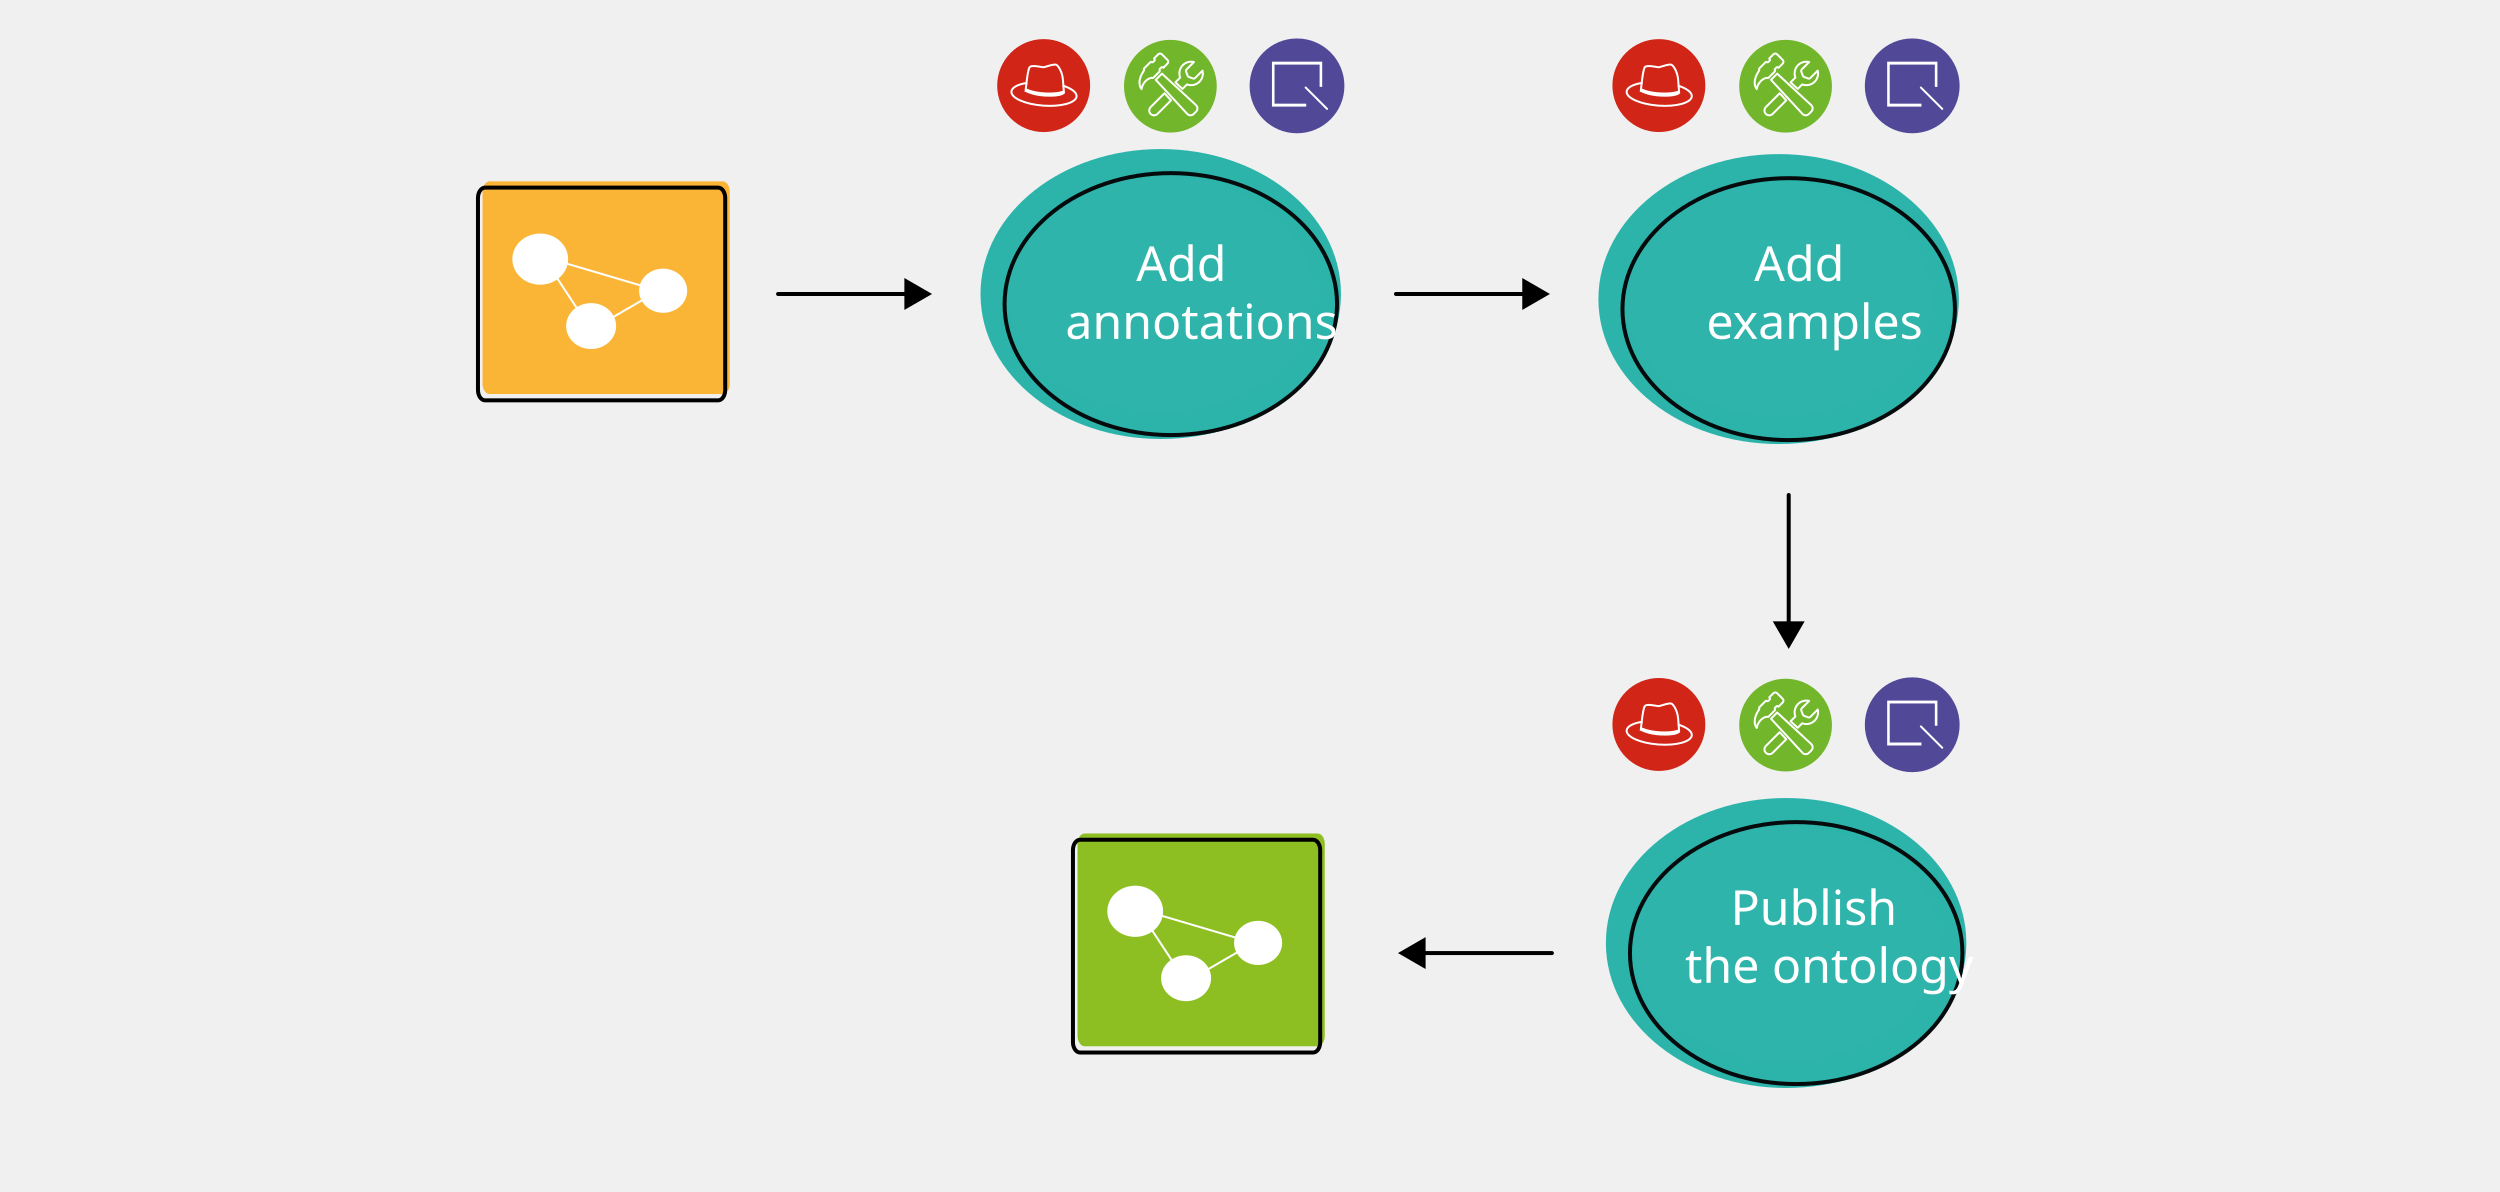
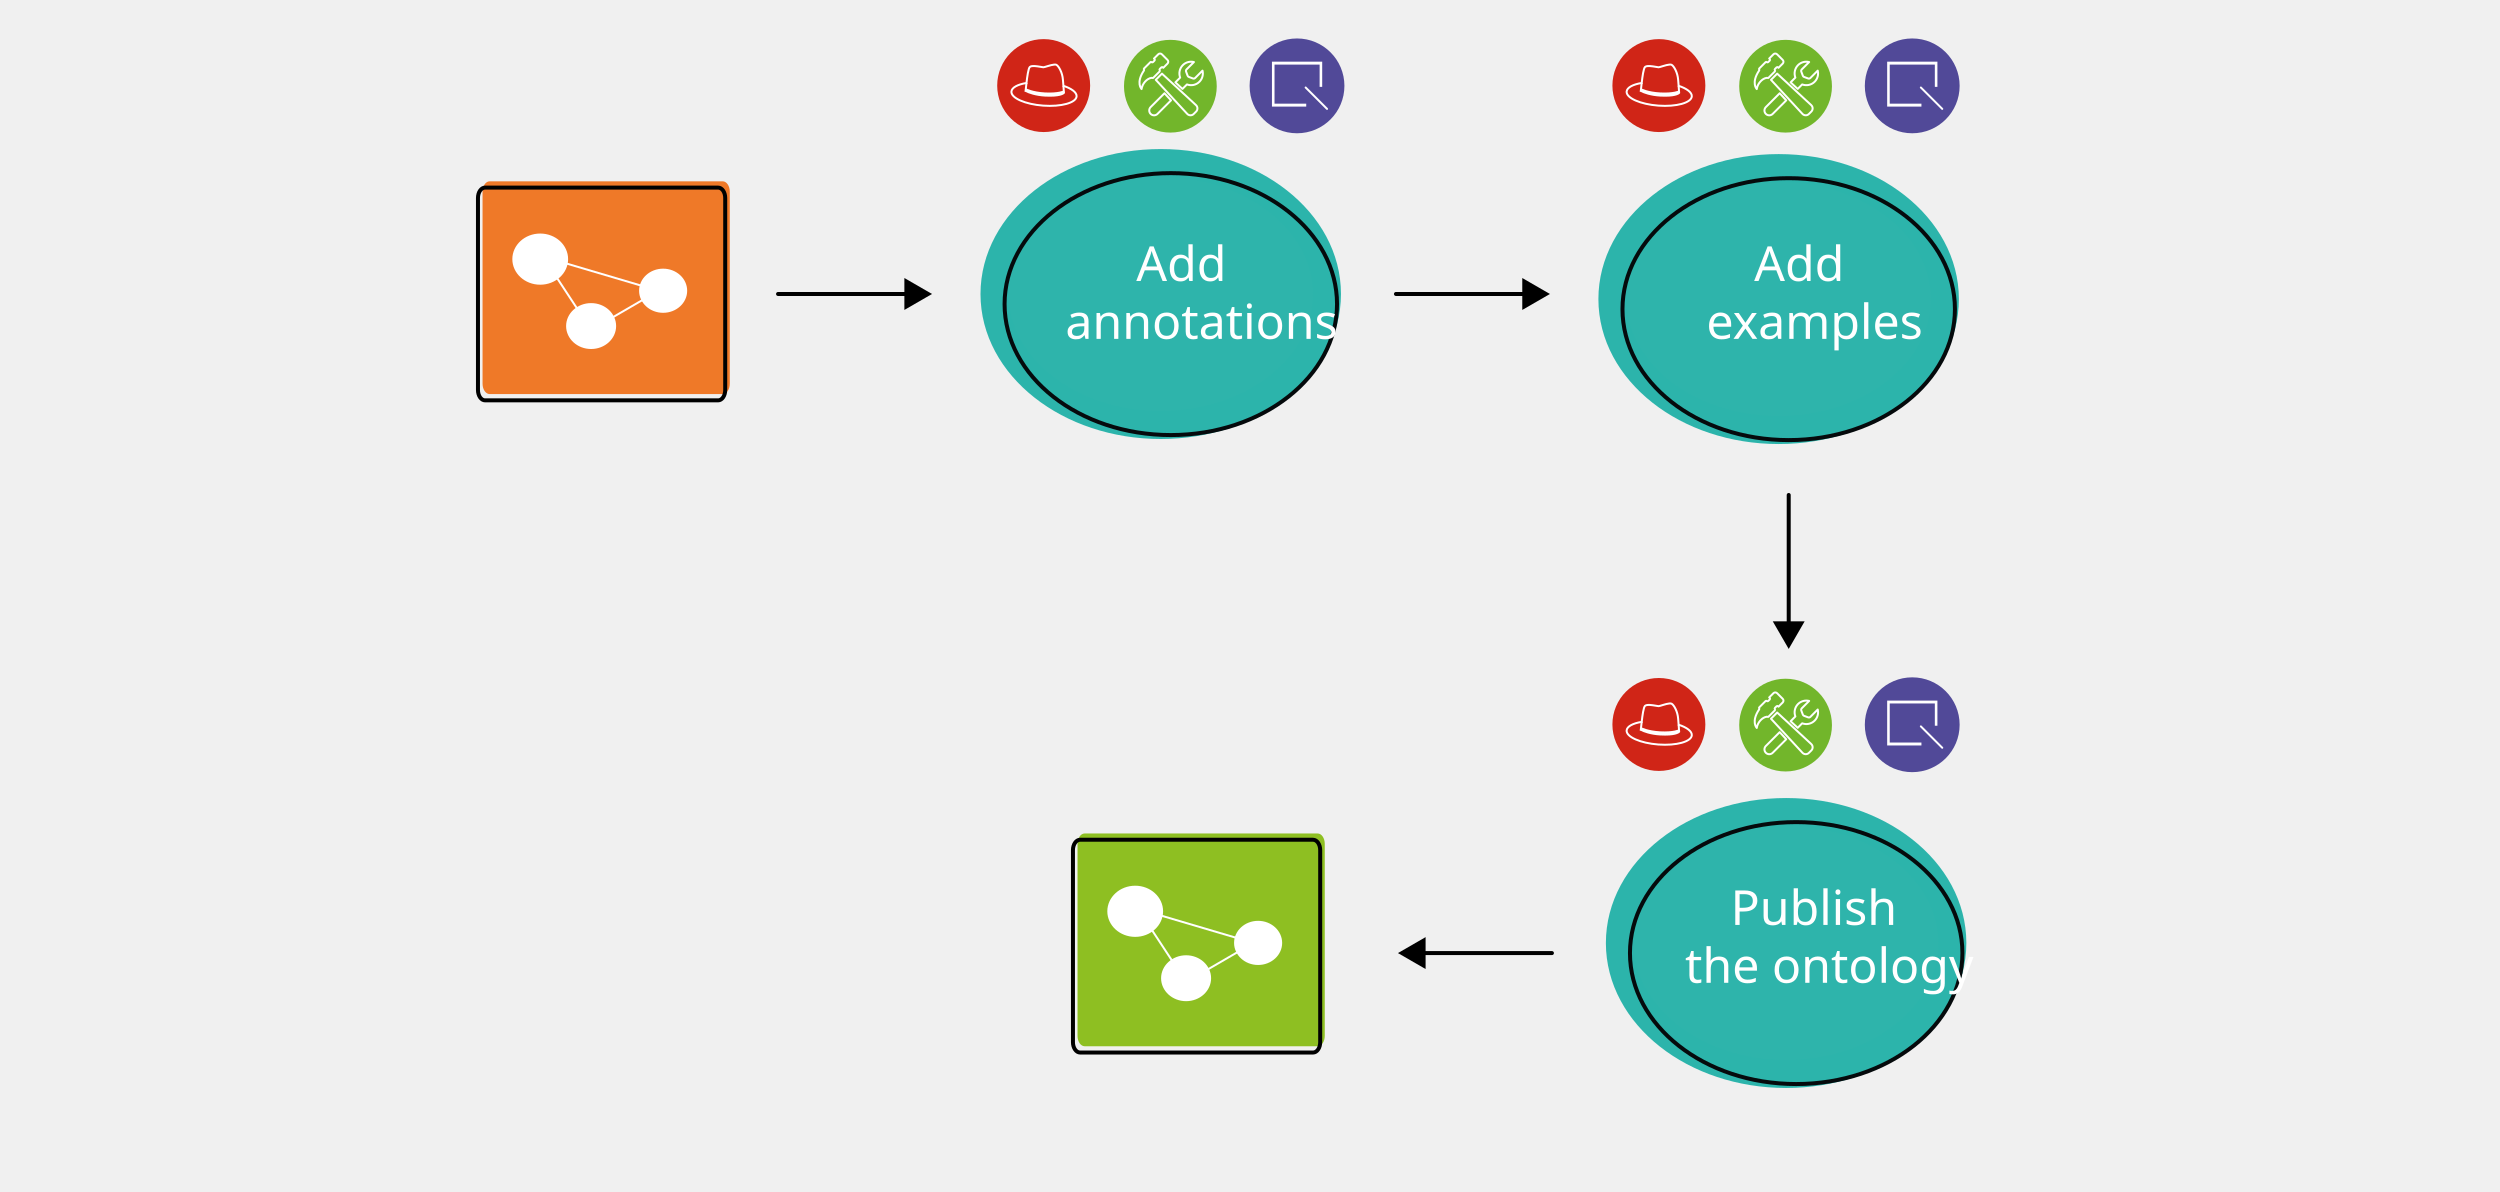
<svg xmlns="http://www.w3.org/2000/svg" version="1.1" id="Livello_1" x="0px" y="0px" width="1249.352px" height="595.28px" viewBox="0 0 1249.352 595.28" enable-background="new 0 0 1249.352 595.28" xml:space="preserve">
-   <g id="grafo_1">
-     <path fill="#FAB537" d="M364.704,191.757c0,2.86-1.591,5.178-3.553,5.178H244.701c-1.962,0-3.553-2.318-3.553-5.178v-95.97   c0-2.86,1.591-5.178,3.553-5.178H361.15c1.962,0,3.553,2.318,3.553,5.178V191.757z" />
+   <g id="alpha_version_ontology">
+     <path fill="#EF7928" d="M364.704,191.757c0,2.86-1.591,5.178-3.553,5.178H244.701c-1.962,0-3.553-2.318-3.553-5.178v-95.97   c0-2.86,1.591-5.178,3.553-5.178H361.15c1.962,0,3.553,2.318,3.553,5.178V191.757z" />
    <path fill="none" stroke="#000000" stroke-width="2" stroke-miterlimit="10" d="M362.417,194.898c0,2.86-1.591,5.178-3.553,5.178   H242.414c-1.962,0-3.553-2.318-3.553-5.178v-95.97c0-2.86,1.591-5.178,3.553-5.178h116.449c1.962,0,3.553,2.318,3.553,5.178   V194.898z" />
    <g>
      <ellipse fill="#FFFFFF" stroke="#FFFFFF" stroke-miterlimit="10" cx="269.97" cy="129.495" rx="13.436" ry="12.287" />
      <ellipse fill="#FFFFFF" stroke="#FFFFFF" stroke-miterlimit="10" cx="331.392" cy="145.293" rx="11.517" ry="10.532" />
      <ellipse fill="#FFFFFF" stroke="#FFFFFF" stroke-miterlimit="10" cx="295.403" cy="162.942" rx="11.997" ry="10.971" />
      <line fill="none" stroke="#FFFFFF" stroke-miterlimit="10" x1="275.629" y1="129.495" x2="329.048" y2="145.293" />
      <line fill="none" stroke="#FFFFFF" stroke-miterlimit="10" x1="329.048" y1="145.293" x2="295.403" y2="164.845" />
      <line fill="none" stroke="#FFFFFF" stroke-miterlimit="10" x1="295.403" y1="164.845" x2="275.629" y2="134.761" />
    </g>
  </g>
-   <g id="grafo_2">
+   <g id="stable_ontology">
    <path fill="#8EBF22" d="M662.04,517.672c0,2.86-1.591,5.178-3.553,5.178H542.037c-1.962,0-3.553-2.318-3.553-5.178v-95.97   c0-2.86,1.591-5.178,3.553-5.178h116.449c1.962,0,3.553,2.318,3.553,5.178V517.672z" />
    <path fill="none" stroke="#000000" stroke-width="2" stroke-miterlimit="10" d="M659.753,520.813c0,2.86-1.591,5.178-3.553,5.178   H539.75c-1.962,0-3.553-2.318-3.553-5.178v-95.97c0-2.86,1.591-5.178,3.553-5.178h116.449c1.962,0,3.553,2.318,3.553,5.178V520.813   z" />
    <g>
      <ellipse fill="#FFFFFF" stroke="#FFFFFF" stroke-miterlimit="10" cx="567.306" cy="455.41" rx="13.436" ry="12.287" />
      <ellipse fill="#FFFFFF" stroke="#FFFFFF" stroke-miterlimit="10" cx="628.728" cy="471.208" rx="11.517" ry="10.532" />
      <ellipse fill="#FFFFFF" stroke="#FFFFFF" stroke-miterlimit="10" cx="592.739" cy="488.857" rx="11.997" ry="10.971" />
      <line fill="none" stroke="#FFFFFF" stroke-miterlimit="10" x1="572.965" y1="455.41" x2="626.384" y2="471.208" />
      <line fill="none" stroke="#FFFFFF" stroke-miterlimit="10" x1="626.384" y1="471.208" x2="592.739" y2="490.76" />
      <line fill="none" stroke="#FFFFFF" stroke-miterlimit="10" x1="592.739" y1="490.76" x2="572.965" y2="460.676" />
    </g>
  </g>
  <g>
    <g>
      <line fill="none" stroke="#000000" stroke-width="2" stroke-linecap="round" stroke-miterlimit="10" x1="388.822" y1="146.913" x2="454.285" y2="146.913" />
      <g>
        <polygon points="451.951,154.891 465.766,146.914 451.951,138.936    " />
      </g>
    </g>
  </g>
  <g id="Add_annotations_cerchio_1">
    <ellipse fill="#2EB4AB" stroke="#2CB4AB" stroke-width="14" stroke-linecap="round" stroke-linejoin="round" stroke-miterlimit="10" cx="580.066" cy="146.936" rx="83.071" ry="65.45" />
    <ellipse fill="none" stroke="#050A0C" stroke-width="2" stroke-linecap="round" stroke-linejoin="round" stroke-miterlimit="10" cx="585.1" cy="151.971" rx="83.071" ry="65.45" />
  </g>
  <g id="Add_annotations">
    <text transform="matrix(1 0 0 1 567.8409 140.4121)">
      <tspan x="0" y="0" fill="#FFFFFF" font-family="'BebasNeue'" font-size="24.109">Add</tspan>
      <tspan x="-35.438" y="28.93" fill="#FFFFFF" font-family="'BebasNeue'" font-size="24.109">annotations</tspan>
    </text>
  </g>
  <g id="freccia_2">
    <g>
      <line fill="none" stroke="#000000" stroke-width="2" stroke-linecap="round" stroke-miterlimit="10" x1="697.613" y1="146.913" x2="763.076" y2="146.913" />
      <g>
        <polygon points="760.742,154.891 774.558,146.914 760.742,138.936    " />
      </g>
    </g>
  </g>
  <g id="Add_examples_cerchio_2">
    <ellipse fill="#2EB4AB" stroke="#2CB4AB" stroke-width="14" stroke-linecap="round" stroke-linejoin="round" stroke-miterlimit="10" cx="888.857" cy="149.454" rx="83.071" ry="65.45" />
    <ellipse fill="none" stroke="#050A0C" stroke-width="2" stroke-linecap="round" stroke-linejoin="round" stroke-miterlimit="10" cx="893.891" cy="154.488" rx="83.071" ry="65.45" />
  </g>
  <g id="Add_examples">
    <text transform="matrix(1 0 0 1 876.6321 140.4121)">
      <tspan x="0" y="0" fill="#FFFFFF" font-family="'BebasNeue'" font-size="24.109">Add</tspan>
      <tspan x="-23.879" y="28.93" fill="#FFFFFF" font-family="'BebasNeue'" font-size="24.109">examples</tspan>
    </text>
  </g>
  <g id="publish_the_ontology_cerchio_3_1_">
    <g>
      <ellipse fill="#2EB4AB" stroke="#2CB4AB" stroke-width="14" stroke-linecap="round" stroke-linejoin="round" stroke-miterlimit="10" cx="892.595" cy="471.257" rx="83.071" ry="65.45" />
    </g>
    <ellipse id="cerchio_3" fill="none" stroke="#050A0C" stroke-width="2" stroke-linecap="round" stroke-linejoin="round" stroke-miterlimit="10" cx="897.63" cy="476.292" rx="83.071" ry="65.45" />
  </g>
  <g id="Publish_the_ontology">
    <text transform="matrix(1 0 0 1 864.845 462.2159)">
      <tspan x="0" y="0" fill="#FFFFFF" font-family="'BebasNeue'" font-size="24.109">Publish</tspan>
      <tspan x="-22.794" y="28.93" fill="#FFFFFF" font-family="'BebasNeue'" font-size="24.109">the ontology</tspan>
    </text>
  </g>
  <g id="freccia_3">
    <g>
      <line fill="none" stroke="#000000" stroke-width="2" stroke-linecap="round" stroke-miterlimit="10" x1="893.891" y1="247.363" x2="893.891" y2="312.826" />
      <g>
        <polygon points="885.913,310.492 893.891,324.308 901.869,310.492    " />
      </g>
    </g>
  </g>
  <g id="freccia_4">
    <g>
      <line fill="none" stroke="#000000" stroke-width="2" stroke-linecap="round" stroke-miterlimit="10" x1="775.558" y1="476.292" x2="710.094" y2="476.292" />
      <g>
        <polygon points="712.429,468.314 698.613,476.291 712.429,484.269    " />
      </g>
    </g>
  </g>
-   <g id="lavagna_1">
+   <g id="add_annotatiotations_examples">
    <circle fill="#514998" cx="648.169" cy="42.91" r="23.692" />
    <g>
      <path fill="#FFFFFF" d="M635.644,30.83v22.438h17.128c0-0.486,0-0.972,0-1.458h-15.84V32.288h22.535v11.13    c0.418,0,0.852,0,1.288,0V30.83H635.644z" />
      <line fill="#FFFFFF" stroke="#FFFFFF" stroke-linecap="round" stroke-miterlimit="10" x1="652.484" y1="43.729" x2="663.179" y2="54.424" />
    </g>
  </g>
-   <g id="tools_1">
+   <g id="add_annoations_tools">
    <g id="Tools_1_3_">
      <circle fill="#72B62B" cx="584.881" cy="43.083" r="23.176" />
    </g>
    <g>
      <path fill="none" stroke="#FFFFFF" stroke-linecap="round" stroke-linejoin="round" stroke-miterlimit="10" d="M575.687,38.912    c0.086,0.007,0.172,0.026,0.251,0.066c0.119,0.066,0.264,0.046,0.363-0.053l3.24-3.24c0.145-0.145,0.145-0.383,0-0.528    c-0.178-0.178-0.178-0.469,0-0.647l0.884-0.884c0.178-0.178,0.469-0.178,0.647,0l0.264,0.264l2.112-2.112    c0.508-0.508,0.508-1.326,0-1.828l-2.811-2.811c-0.508-0.508-1.326-0.508-1.828,0l-2.112,2.112l0.218,0.218    c0.231,0.231,0.231,0.614,0,0.845l-0.68,0.68c-0.231,0.231-0.614,0.231-0.845,0c-0.119-0.119-0.31-0.119-0.429,0l-3.286,3.286    c-0.119,0.119-0.119,0.317,0,0.436c0.119,0.119,0.139,0.31,0.04,0.455c-4.243,6.269-1.234,9.337-1.234,9.337    c0.376-2.745,2.692-5.292,4.962-5.596C575.516,38.905,575.608,38.905,575.687,38.912z" />
      <path fill="none" stroke="#FFFFFF" stroke-linecap="round" stroke-linejoin="round" stroke-miterlimit="10" d="M597.694,52.538    l-17.018-15.731l-3.088,3.088l15.725,17.018c0.864,0.924,2.323,0.95,3.22,0.053l1.214-1.214    C598.644,54.86,598.617,53.402,597.694,52.538z" />
      <path fill="none" stroke="#FFFFFF" stroke-linecap="round" stroke-linejoin="round" stroke-miterlimit="10" d="M575.027,53.514    c-0.944,0.944-0.944,2.468,0,3.412l0,0c0.944,0.944,2.468,0.944,3.411,0l6.77-6.77l-3.28-3.543L575.027,53.514z" />
      <path fill="none" stroke="#FFFFFF" stroke-linecap="round" stroke-linejoin="round" stroke-miterlimit="10" d="M600.947,35.295    l-3.689,3.689c-0.284,0.284-0.713,0.376-1.089,0.238l-2.065-0.772c-0.277-0.106-0.502-0.323-0.601-0.6l-0.772-2.065    c-0.139-0.376-0.046-0.805,0.238-1.089l3.689-3.689c-1.94-0.475-4.071,0.046-5.576,1.57c-1.656,1.676-2.092,4.118-1.313,6.196    l-2.382,2.382l3.543,3.28l2.244-2.244c2.092,0.792,4.546,0.343,6.229-1.34C600.907,39.34,601.422,37.222,600.947,35.295z" />
    </g>
  </g>
-   <g id="cappello_1">
+   <g id="add_annotatiotations_roles">
    <circle fill="#D02517" cx="521.564" cy="42.77" r="23.225" />
    <g>
      <path fill="none" stroke="#FFFFFF" stroke-miterlimit="10" d="M531.43,42.888c-0.081-0.879-0.165-1.902-0.242-3.02    c-0.246-3.59-2.092-6.859-3.282-7.486c-0.235-0.124-0.602-0.149-1.042-0.112c-1.788,0.152-4.818,1.354-5.449,1.352    c-0.48-0.001-2.474-0.488-4.22-0.598c-1.109-0.07-2.119,0.012-2.578,0.469c-0.717,0.713-1.295,4.84-1.639,7.973    c-4.405,0.727-7.381,2.288-7.529,4.297c-0.237,3.215,6.861,6.358,15.853,7.021c8.992,0.663,16.474-1.406,16.711-4.621    C538.158,46.193,535.544,44.25,531.43,42.888z" />
      <g>
        <path fill="#FFFFFF" d="M512.468,45.891l0.186-1.808c0.027,0.016,3.256,1.785,9.63,2.123c6.621,0.351,9.411-1.05,9.411-1.05     l0.336,1.65c-0.614,0.49-2.53,1.84-9.833,1.453C517.603,48.015,513.769,46.701,512.468,45.891z" />
      </g>
      <line fill="none" stroke="#FFFFFF" stroke-miterlimit="10" x1="512.469" y1="45.889" x2="512.978" y2="41.467" />
      <line fill="none" stroke="#FFFFFF" stroke-miterlimit="10" x1="531.43" y1="42.888" x2="531.706" y2="46.609" />
    </g>
  </g>
-   <g id="lavagna_2">
+   <g id="add_examples_examples">
    <circle fill="#514998" cx="955.616" cy="42.91" r="23.692" />
    <g>
      <path fill="#FFFFFF" d="M943.091,30.83v22.438h17.128c0-0.486,0-0.972,0-1.458h-15.84V32.288h22.535v11.13    c0.418,0,0.852,0,1.288,0V30.83H943.091z" />
      <line fill="#FFFFFF" stroke="#FFFFFF" stroke-linecap="round" stroke-miterlimit="10" x1="959.931" y1="43.729" x2="970.625" y2="54.424" />
    </g>
  </g>
-   <g id="tools_2">
+   <g id="add_examples_tools">
    <g id="Tools_1_1_">
      <circle fill="#72B62B" cx="892.328" cy="43.083" r="23.176" />
    </g>
    <g>
      <path fill="none" stroke="#FFFFFF" stroke-linecap="round" stroke-linejoin="round" stroke-miterlimit="10" d="M883.134,38.912    c0.086,0.007,0.172,0.026,0.251,0.066c0.119,0.066,0.264,0.046,0.363-0.053l3.24-3.24c0.145-0.145,0.145-0.383,0-0.528    c-0.178-0.178-0.178-0.469,0-0.647l0.884-0.884c0.178-0.178,0.469-0.178,0.647,0l0.264,0.264l2.112-2.112    c0.508-0.508,0.508-1.326,0-1.828l-2.811-2.811c-0.508-0.508-1.326-0.508-1.828,0l-2.112,2.112l0.218,0.218    c0.231,0.231,0.231,0.614,0,0.845l-0.68,0.68c-0.231,0.231-0.614,0.231-0.845,0c-0.119-0.119-0.31-0.119-0.429,0l-3.286,3.286    c-0.119,0.119-0.119,0.317,0,0.436c0.119,0.119,0.139,0.31,0.04,0.455c-4.243,6.269-1.234,9.337-1.234,9.337    c0.376-2.745,2.692-5.292,4.962-5.596C882.962,38.905,883.055,38.905,883.134,38.912z" />
      <path fill="none" stroke="#FFFFFF" stroke-linecap="round" stroke-linejoin="round" stroke-miterlimit="10" d="M905.14,52.538    l-17.018-15.731l-3.088,3.088l15.725,17.018c0.864,0.924,2.323,0.95,3.22,0.053l1.214-1.214    C906.09,54.86,906.064,53.402,905.14,52.538z" />
      <path fill="none" stroke="#FFFFFF" stroke-linecap="round" stroke-linejoin="round" stroke-miterlimit="10" d="M882.474,53.514    c-0.944,0.944-0.944,2.468,0,3.412l0,0c0.944,0.944,2.468,0.944,3.411,0l6.77-6.77l-3.279-3.543L882.474,53.514z" />
      <path fill="none" stroke="#FFFFFF" stroke-linecap="round" stroke-linejoin="round" stroke-miterlimit="10" d="M908.393,35.295    l-3.689,3.689c-0.284,0.284-0.713,0.376-1.089,0.238l-2.065-0.772c-0.277-0.106-0.501-0.323-0.6-0.6l-0.772-2.065    c-0.139-0.376-0.046-0.805,0.238-1.089l3.689-3.689c-1.94-0.475-4.071,0.046-5.576,1.57c-1.656,1.676-2.092,4.118-1.313,6.196    l-2.382,2.382l3.543,3.28l2.244-2.244c2.092,0.792,4.547,0.343,6.229-1.34C908.354,39.34,908.869,37.222,908.393,35.295z" />
    </g>
  </g>
-   <g id="cappello_2">
+   <g id="add_examples_roles">
    <circle fill="#D02517" cx="829.01" cy="42.77" r="23.225" />
    <g>
      <path fill="none" stroke="#FFFFFF" stroke-miterlimit="10" d="M838.876,42.888c-0.081-0.879-0.165-1.902-0.242-3.02    c-0.247-3.59-2.092-6.859-3.282-7.486c-0.235-0.124-0.602-0.149-1.042-0.112c-1.788,0.152-4.818,1.354-5.449,1.352    c-0.48-0.001-2.474-0.488-4.22-0.598c-1.109-0.07-2.119,0.012-2.578,0.469c-0.717,0.713-1.295,4.84-1.639,7.973    c-4.405,0.727-7.381,2.288-7.529,4.297c-0.237,3.215,6.861,6.358,15.853,7.021c8.992,0.663,16.474-1.406,16.711-4.621    C845.605,46.193,842.991,44.25,838.876,42.888z" />
      <g>
        <path fill="#FFFFFF" d="M819.915,45.891l0.186-1.808c0.027,0.016,3.256,1.785,9.63,2.123c6.621,0.351,9.411-1.05,9.411-1.05     l0.336,1.65c-0.614,0.49-2.53,1.84-9.833,1.453C825.05,48.015,821.215,46.701,819.915,45.891z" />
      </g>
      <line fill="none" stroke="#FFFFFF" stroke-miterlimit="10" x1="819.916" y1="45.889" x2="820.425" y2="41.467" />
      <line fill="none" stroke="#FFFFFF" stroke-miterlimit="10" x1="838.876" y1="42.888" x2="839.153" y2="46.609" />
    </g>
  </g>
-   <g id="lavagna_3">
+   <g id="publish_the_ontology_examples">
    <circle fill="#514998" cx="955.616" cy="362.187" r="23.692" />
    <g>
      <path fill="#FFFFFF" d="M943.091,350.107v22.438h17.128c0-0.486,0-0.972,0-1.458h-15.84v-19.522h22.535v11.13    c0.418,0,0.852,0,1.288,0v-12.588H943.091z" />
      <line fill="#FFFFFF" stroke="#FFFFFF" stroke-linecap="round" stroke-miterlimit="10" x1="959.931" y1="363.006" x2="970.625" y2="373.701" />
    </g>
  </g>
-   <g id="tools_3">
+   <g id="publish_the_ontology_tools">
    <g id="Tools_1_2_">
      <circle fill="#72B62B" cx="892.328" cy="362.36" r="23.176" />
    </g>
    <g>
      <path fill="none" stroke="#FFFFFF" stroke-linecap="round" stroke-linejoin="round" stroke-miterlimit="10" d="M883.134,358.189    c0.086,0.007,0.172,0.026,0.251,0.066c0.119,0.066,0.264,0.046,0.363-0.053l3.24-3.24c0.145-0.145,0.145-0.383,0-0.528    c-0.178-0.178-0.178-0.469,0-0.647l0.884-0.884c0.178-0.178,0.469-0.178,0.647,0l0.264,0.264l2.112-2.112    c0.508-0.508,0.508-1.326,0-1.828l-2.811-2.811c-0.508-0.508-1.326-0.508-1.828,0l-2.112,2.112l0.218,0.218    c0.231,0.231,0.231,0.614,0,0.845l-0.68,0.68c-0.231,0.231-0.614,0.231-0.845,0c-0.119-0.119-0.31-0.119-0.429,0l-3.286,3.286    c-0.119,0.119-0.119,0.317,0,0.436s0.139,0.31,0.04,0.455c-4.243,6.269-1.234,9.337-1.234,9.337    c0.376-2.745,2.692-5.292,4.962-5.596C882.962,358.182,883.055,358.182,883.134,358.189z" />
      <path fill="none" stroke="#FFFFFF" stroke-linecap="round" stroke-linejoin="round" stroke-miterlimit="10" d="M905.14,371.815    l-17.018-15.731l-3.088,3.088l15.725,17.018c0.864,0.924,2.323,0.95,3.22,0.053l1.214-1.214    C906.09,374.138,906.064,372.679,905.14,371.815z" />
      <path fill="none" stroke="#FFFFFF" stroke-linecap="round" stroke-linejoin="round" stroke-miterlimit="10" d="M882.474,372.792    c-0.944,0.944-0.944,2.468,0,3.411l0,0c0.944,0.944,2.468,0.944,3.411,0l6.77-6.77l-3.279-3.543L882.474,372.792z" />
      <path fill="none" stroke="#FFFFFF" stroke-linecap="round" stroke-linejoin="round" stroke-miterlimit="10" d="M908.393,354.573    l-3.689,3.689c-0.284,0.284-0.713,0.376-1.089,0.238l-2.065-0.772c-0.277-0.106-0.501-0.323-0.6-0.6l-0.772-2.065    c-0.139-0.376-0.046-0.805,0.238-1.089l3.689-3.689c-1.94-0.475-4.071,0.046-5.576,1.57c-1.656,1.676-2.092,4.118-1.313,6.196    l-2.382,2.382l3.543,3.28l2.244-2.244c2.092,0.792,4.547,0.343,6.229-1.34C908.354,358.618,908.869,356.499,908.393,354.573z" />
    </g>
  </g>
-   <g id="cappello_3">
+   <g id="publish_the_ontology_roles">
    <circle fill="#D02517" cx="829.01" cy="362.048" r="23.225" />
    <g>
      <path fill="none" stroke="#FFFFFF" stroke-miterlimit="10" d="M838.876,362.165c-0.081-0.879-0.165-1.902-0.242-3.02    c-0.247-3.59-2.092-6.859-3.282-7.486c-0.235-0.124-0.602-0.149-1.042-0.112c-1.788,0.152-4.818,1.354-5.449,1.352    c-0.48-0.001-2.474-0.488-4.22-0.598c-1.109-0.07-2.119,0.012-2.578,0.469c-0.717,0.713-1.295,4.84-1.639,7.973    c-4.405,0.727-7.381,2.288-7.529,4.297c-0.237,3.215,6.861,6.358,15.853,7.021c8.992,0.663,16.474-1.406,16.711-4.621    C845.605,365.47,842.991,363.527,838.876,362.165z" />
      <g>
        <path fill="#FFFFFF" d="M819.915,365.168l0.186-1.808c0.027,0.016,3.256,1.785,9.63,2.123c6.621,0.351,9.411-1.05,9.411-1.05     l0.336,1.65c-0.614,0.49-2.53,1.84-9.833,1.453C825.05,367.292,821.215,365.978,819.915,365.168z" />
      </g>
      <line fill="none" stroke="#FFFFFF" stroke-miterlimit="10" x1="819.916" y1="365.166" x2="820.425" y2="360.744" />
      <line fill="none" stroke="#FFFFFF" stroke-miterlimit="10" x1="838.876" y1="362.165" x2="839.153" y2="365.886" />
    </g>
  </g>
</svg>
